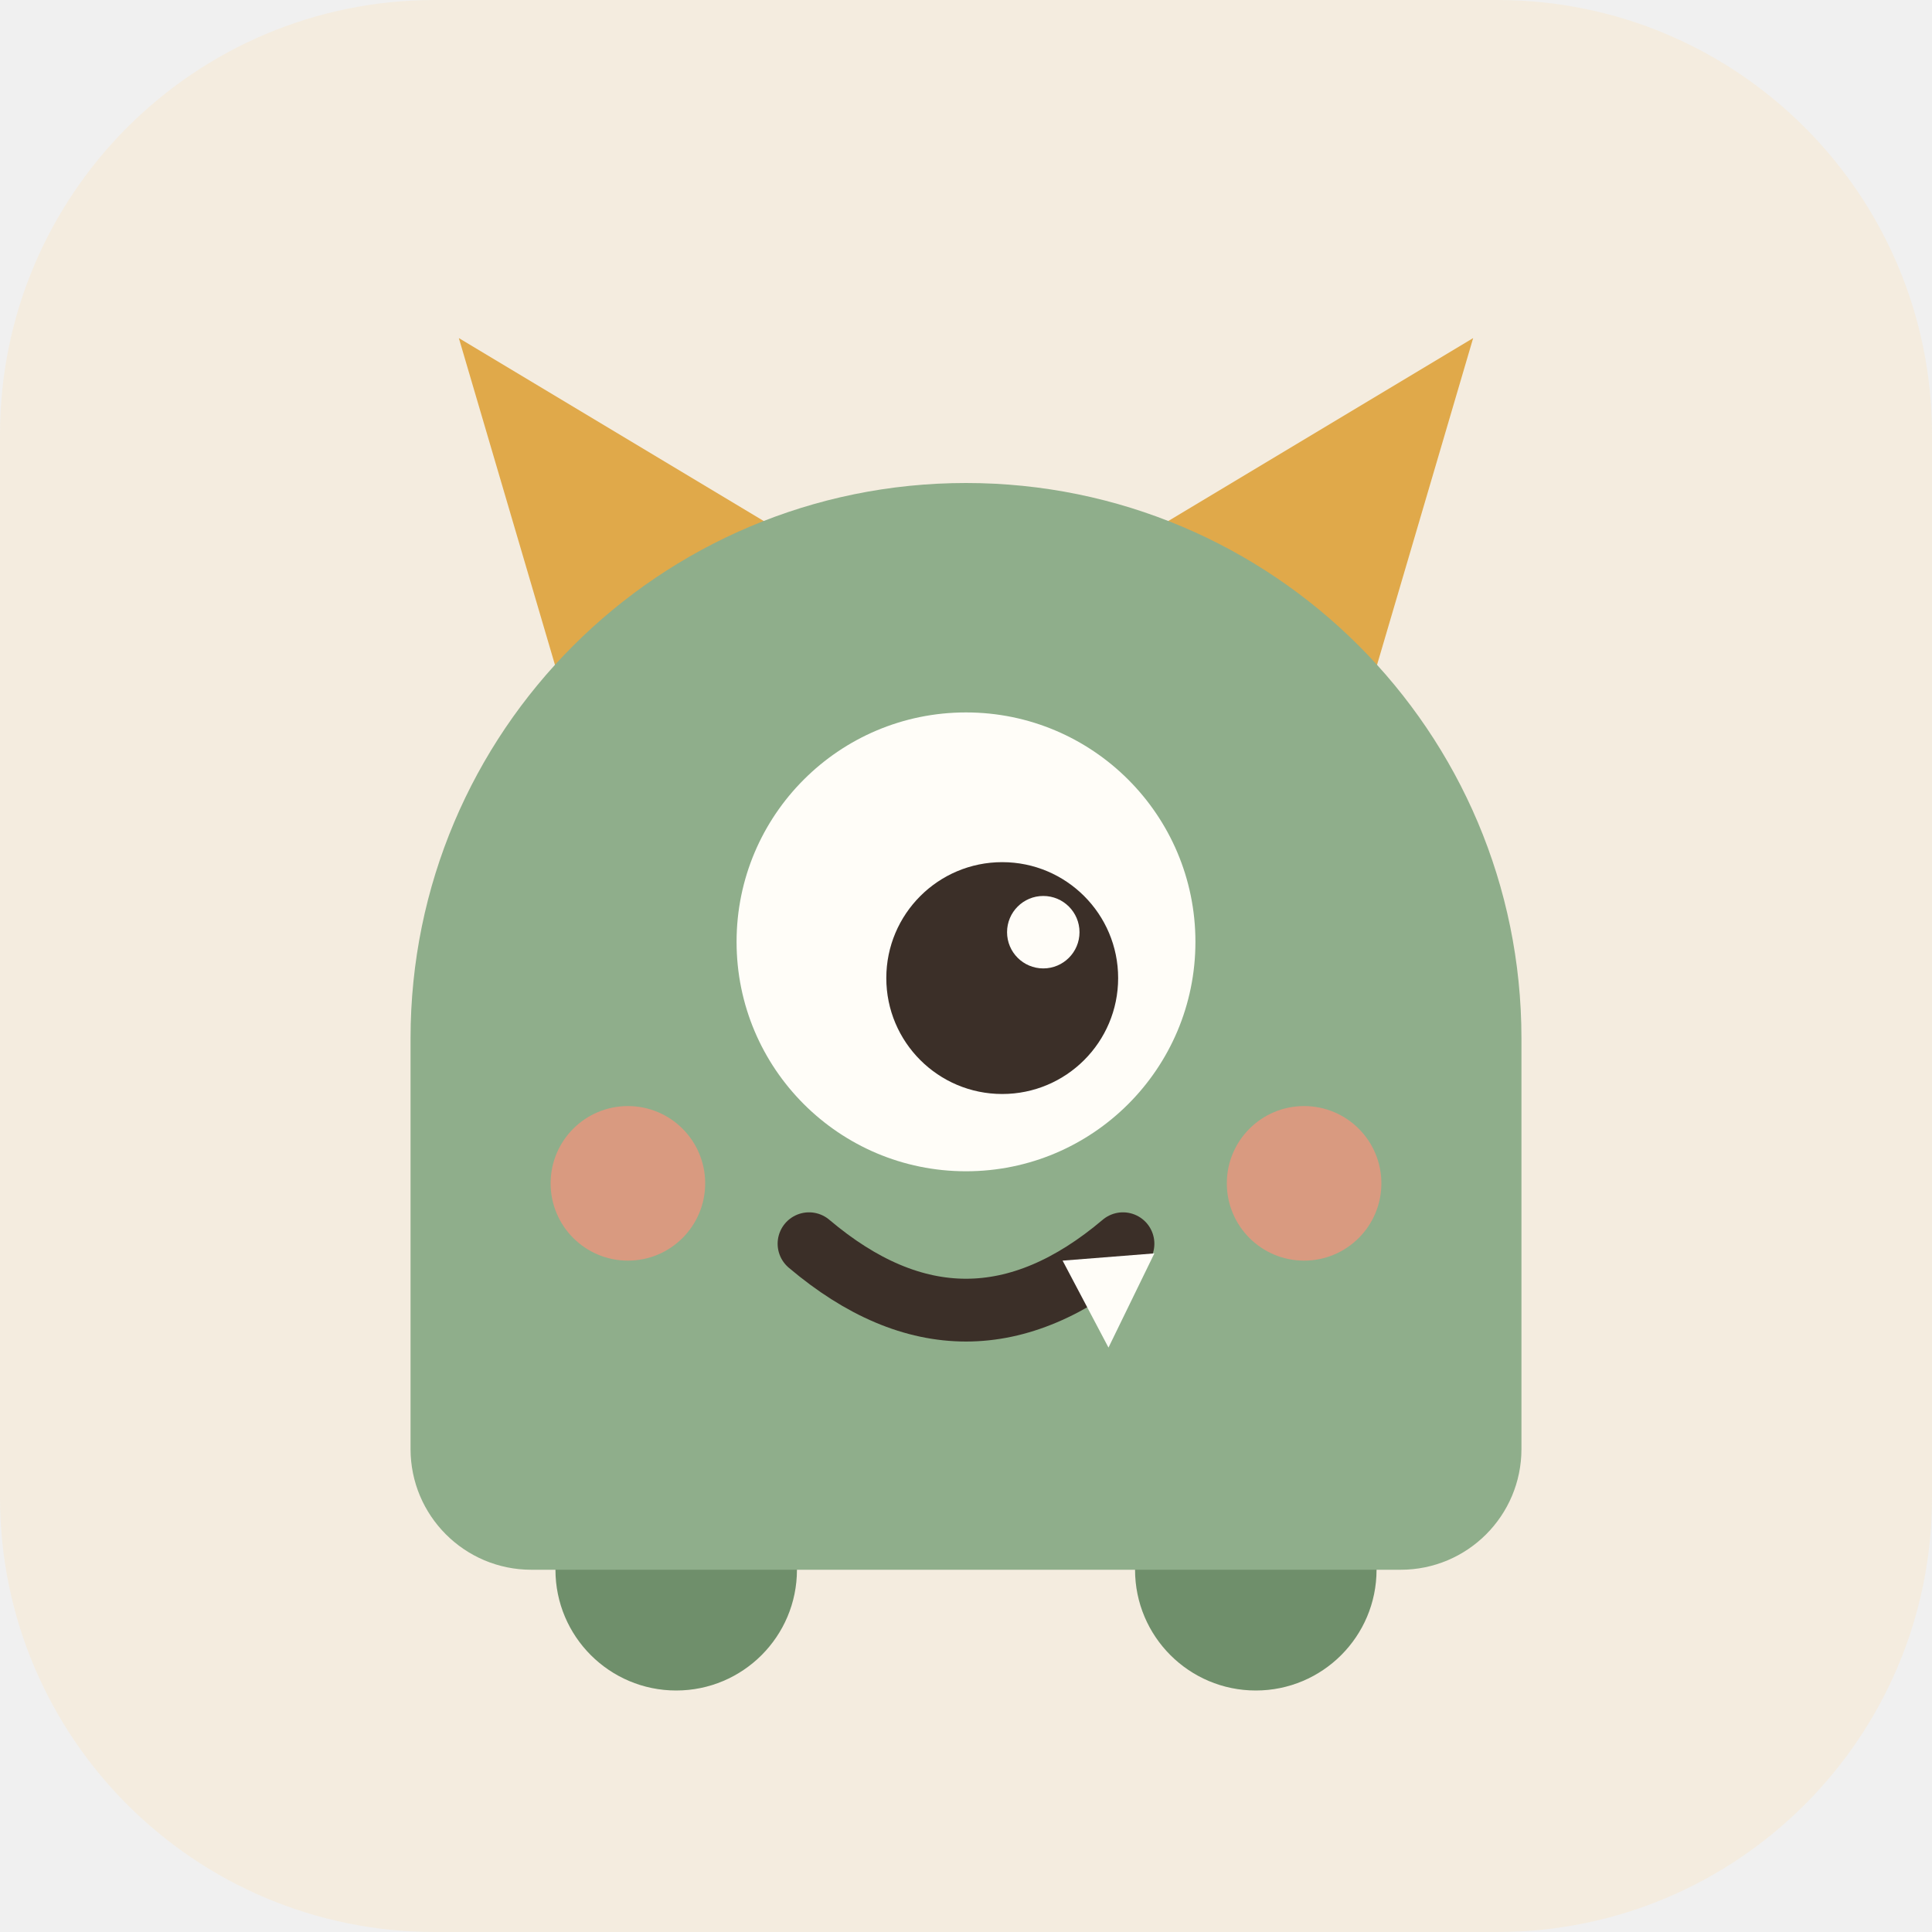
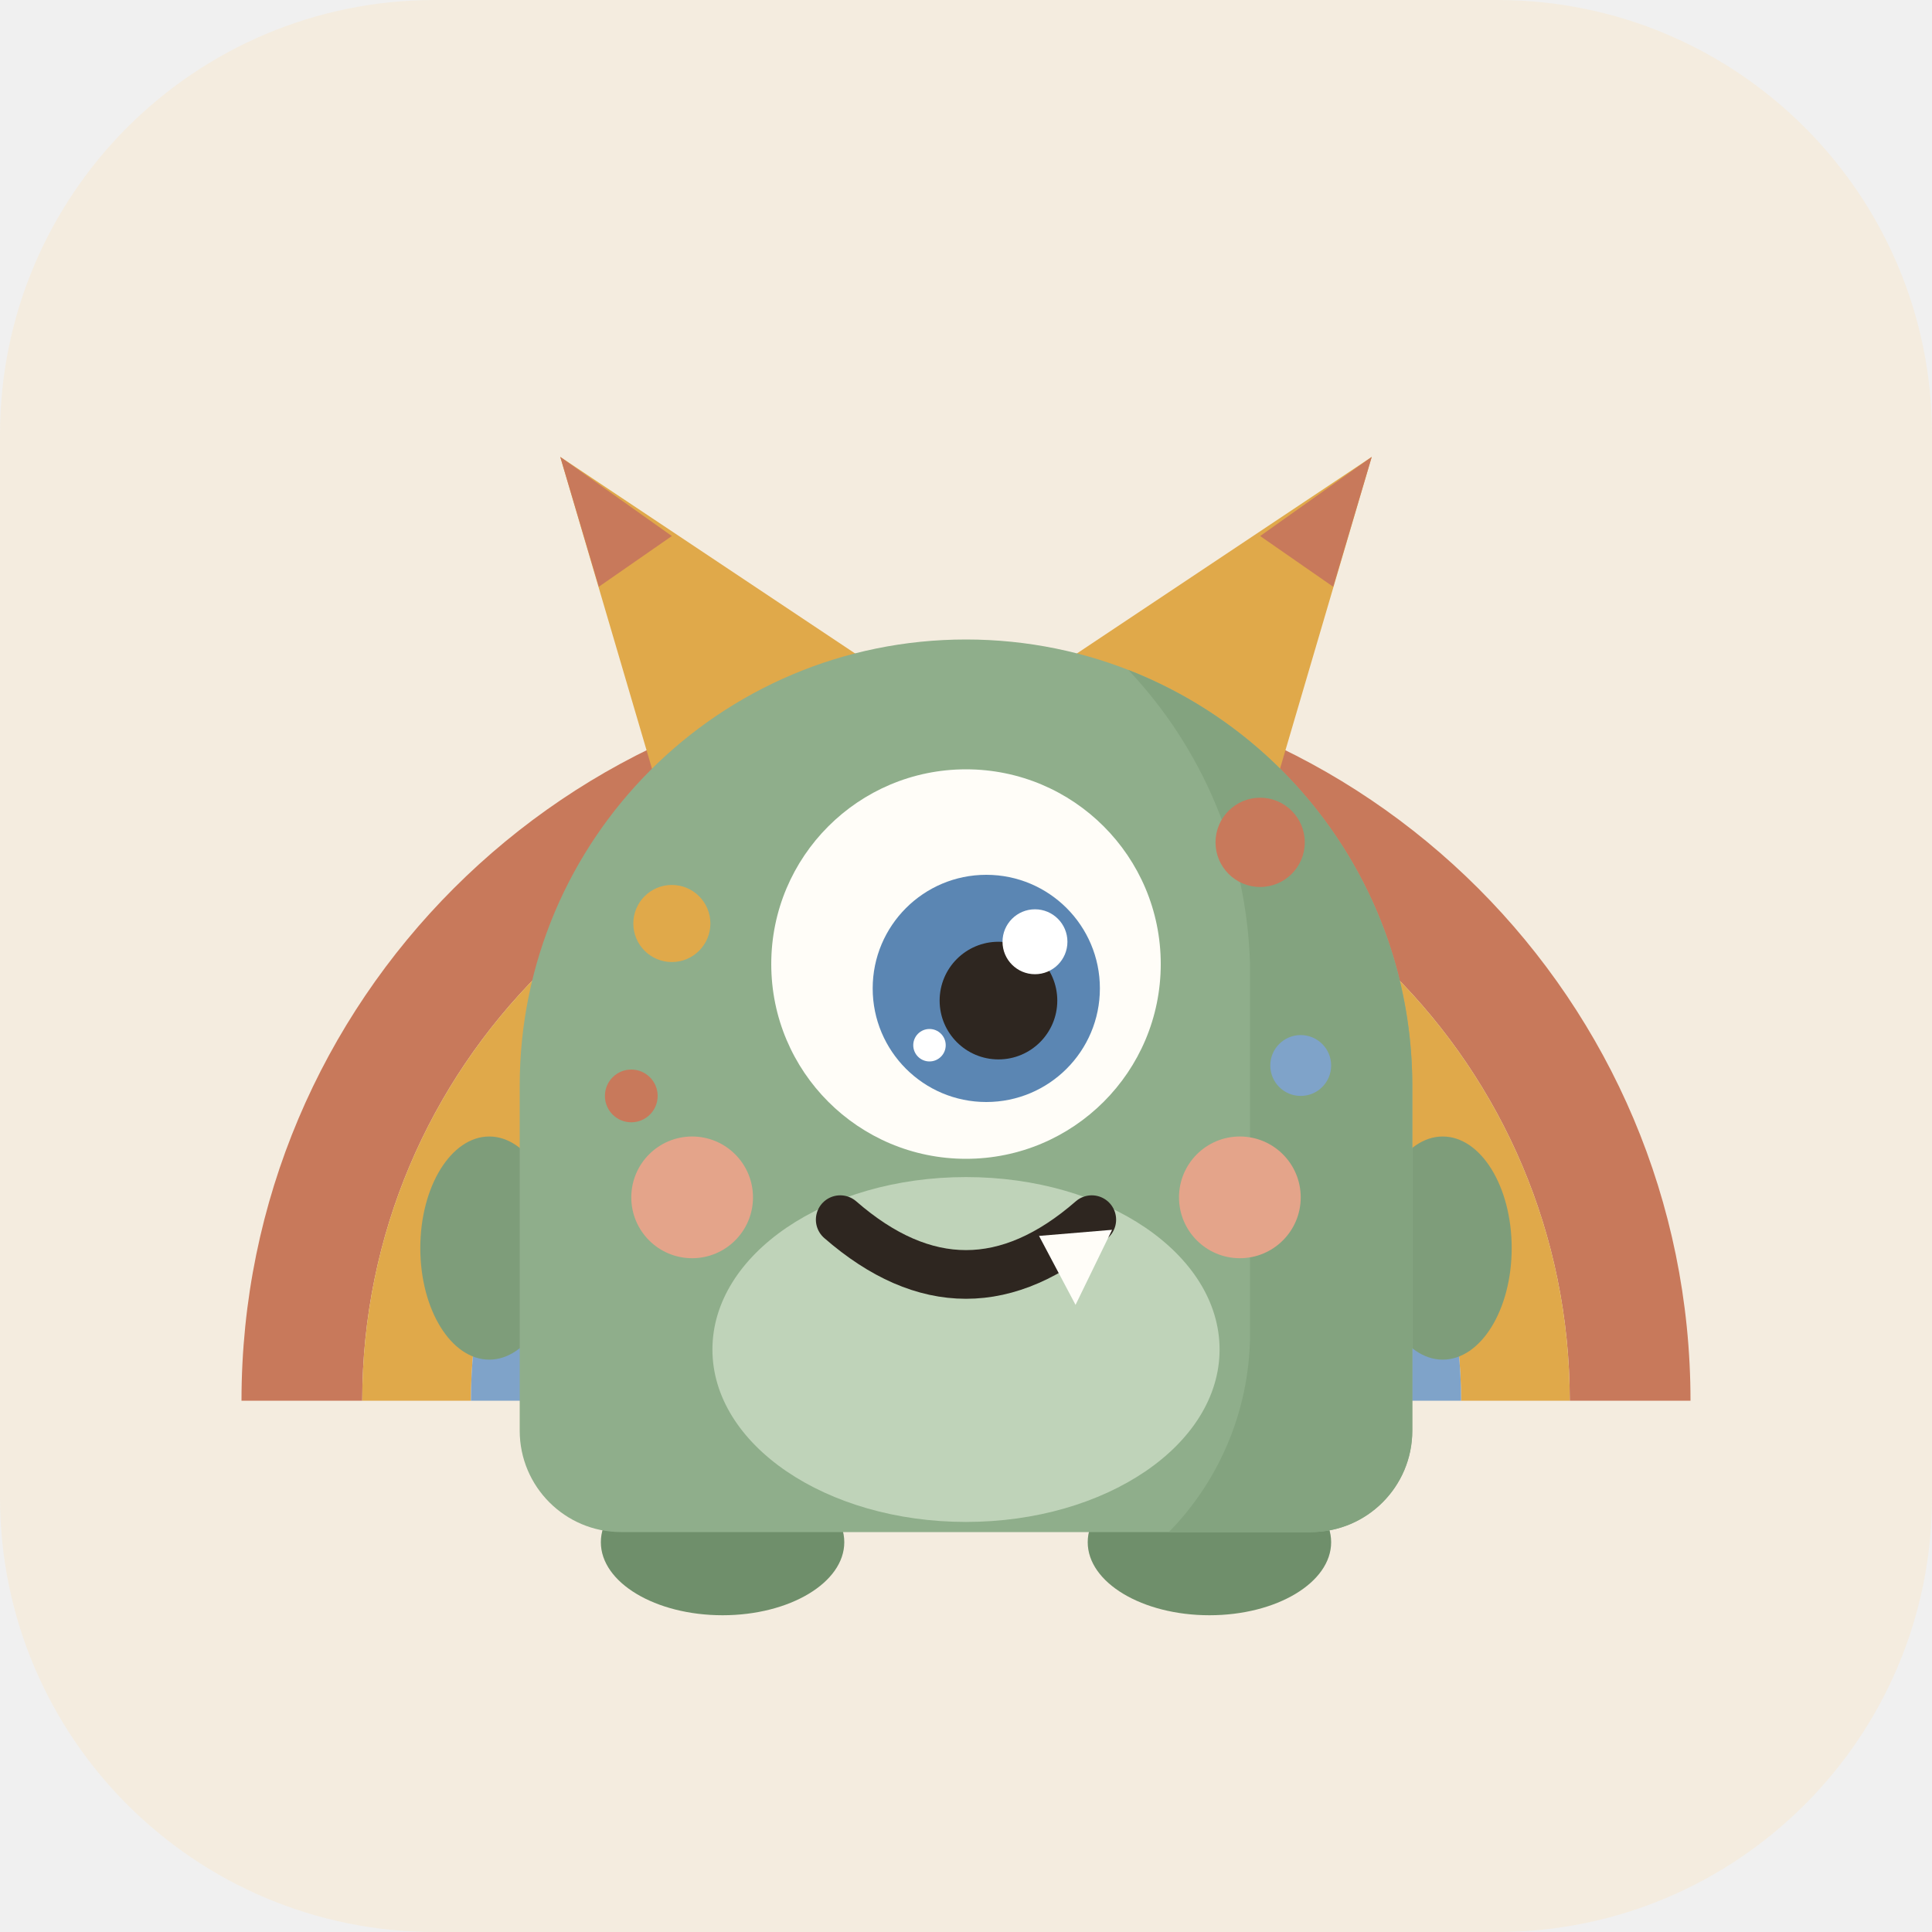
<svg xmlns="http://www.w3.org/2000/svg" viewBox="14 14 80 80">
-   <rect x="14.0" y="14.0" width="80.0" height="80.0" rx="18" fill="#F4ECDF" />
-   <path d="M38,45L33,28L48,37Z" fill="#E0A94A" />
-   <path d="M70,45L75,28L60,37Z" fill="#E0A94A" />
-   <path d="M37,79a5,5 0 1,0 10,0a5,5 0 1,0 -10,0Z" fill="#6F8F6B" />
-   <path d="M61,79a5,5 0 1,0 10,0a5,5 0 1,0 -10,0Z" fill="#6F8F6B" />
-   <path d="M31,74V57a23,23 0 0,1 46,0V74a5,5 0 0,1 -5,5H36a5,5 0 0,1 -5,-5Z" fill="#8FAE8B" />
-   <path d="M44.5,53a9.5,9.5 0 1,0 19.0,0a9.5,9.5 0 1,0 -19.0,0Z" fill="#FFFDF8" />
-   <path d="M50.7,54.5a4.8,4.8 0 1,0 9.6,0a4.8,4.8 0 1,0 -9.6,0Z" fill="#3B2F28" />
-   <path d="M55.7,52.6a1.5,1.5 0 1,0 3.0,0a1.5,1.5 0 1,0 -3.0,0Z" fill="#FFFDF8" />
-   <path d="M47.5,65.5q6.5,5.5 13,0" fill="none" stroke="#3B2F28" stroke-width="2.6" stroke-linecap="round" />
-   <path d="M36.8,63a3.2,3.2 0 1,0 6.4,0a3.2,3.2 0 1,0 -6.4,0Z" fill="#D99A80" />
-   <path d="M64.8,63a3.2,3.2 0 1,0 6.4,0a3.2,3.2 0 1,0 -6.4,0Z" fill="#D99A80" />
-   <path d="M58,66.2l1.9,3.6l1.9,-3.9Z" fill="#FFFDF8" />
+   <rect x="14" y="14" width="80" height="80" rx="18" fill="#F4ECDF" />
+   <path d="M24,72A30,30 0 0,1 84,72L79,72A25,25 0 0,0 29,72Z" fill="#C8795B" />
+   <path d="M29,72A25,25 0 0,1 79,72L74.5,72A20.5,20.5 0 0,0 33.5,72Z" fill="#E0A94A" />
+   <path d="M33.5,72A20.5,20.5 0 0,1 74.5,72L70,72A16,16 0 0,0 38,72Z" fill="#7FA3C9" />
+   <g transform="translate(54 64) scale(0.84) translate(-54 -64)">
+     <path d="M39,44L34,27L49,37Z" fill="#E0A94A" />
+     <path d="M69,44L74,27L59,37Z" fill="#E0A94A" />
+     <path d="M34,27L35.9,33.4L39.5,30.9Z" fill="#C8795B" />
+     <path d="M74,27L72.1,33.4L68.5,30.9Z" fill="#C8795B" />
+     <path d="M36,80.5a6,3.6 0 1,0 12,0a6,3.6 0 1,0 -12,0Z" fill="#6F8F6B" />
+     <path d="M60,80.5a6,3.6 0 1,0 12,0a6,3.6 0 1,0 -12,0Z" fill="#6F8F6B" />
+     <path d="M27.1,66a3.4,5.5 0 1,0 6.8,0a3.4,5.5 0 1,0 -6.8,0Z" fill="#7E9D7A" />
+     <path d="M74.1,66a3.4,5.5 0 1,0 6.8,0a3.4,5.5 0 1,0 -6.8,0Z" fill="#7E9D7A" />
+     <path d="M32,75V58a22,22 0 0,1 44,0V75a5,5 0 0,1 -5,5H37a5,5 0 0,1 -5,-5Z" fill="#8FAE8B" />
+     <path d="M62,37.5a22,22 0 0,1 14,20.5V75a5,5 0 0,1 -5,5H64a14,14 0 0,0 4,-10V52a22,22 0 0,0 -6,-14.5Z" fill="#83A37F" />
+     <path d="M41.5,71a12.5,8.5 0 1,0 25,0a12.5,8.5 0 1,0 -25,0Z" fill="#BFD3B9" />
+     <path d="M37.6,50a1.9,1.9 0 1,0 3.8,0a1.9,1.9 0 1,0 -3.8,0Z" fill="#E0A94A" />
+     <path d="M66.3,46a2.2,2.2 0 1,0 4.4,0a2.2,2.2 0 1,0 -4.4,0Z" fill="#C8795B" />
+     <path d="M69,57a1.5,1.5 0 1,0 3,0a1.5,1.5 0 1,0 -3,0Z" fill="#7FA3C9" />
+     <path d="M36.2,58.5a1.3,1.3 0 1,0 2.6,0a1.3,1.3 0 1,0 -2.6,0Z" fill="#C8795B" />
+     <path d="M44.4,52a9.6,9.6 0 1,0 19.2,0a9.6,9.6 0 1,0 -19.2,0Z" fill="#FFFDF8" />
+     <path d="M49.4,53.2a5.6,5.6 0 1,0 11.2,0a5.6,5.6 0 1,0 -11.2,0Z" fill="#5B86B3" />
+     <path d="M52.7,53.8a2.9,2.9 0 1,0 5.8,0a2.9,2.9 0 1,0 -5.8,0Z" fill="#2E2620" />
+     <path d="M55.8,50.9a1.6,1.6 0 1,0 3.2,0a1.6,1.6 0 1,0 -3.2,0Z" fill="#FFFFFF" />
+     <path d="M51.4,56a0.8,0.8 0 1,0 1.6,0a0.8,0.8 0 1,0 -1.6,0Z" fill="#FFFFFF" />
+     <path d="M37.5,63.5a3,3 0 1,0 6,0a3,3 0 1,0 -6,0Z" fill="#E4A48A" />
+     <path d="M64.5,63.5a3,3 0 1,0 6,0a3,3 0 1,0 -6,0Z" fill="#E4A48A" />
+     <path d="M47.8,64.6q6.2,5.4 12.4,0" fill="none" stroke="#2E2620" stroke-width="2.4" stroke-linecap="round" />
+     <path d="M57.6,65.4l1.8,3.4l1.8,-3.7Z" fill="#FFFDF8" />
+   </g>
</svg>
